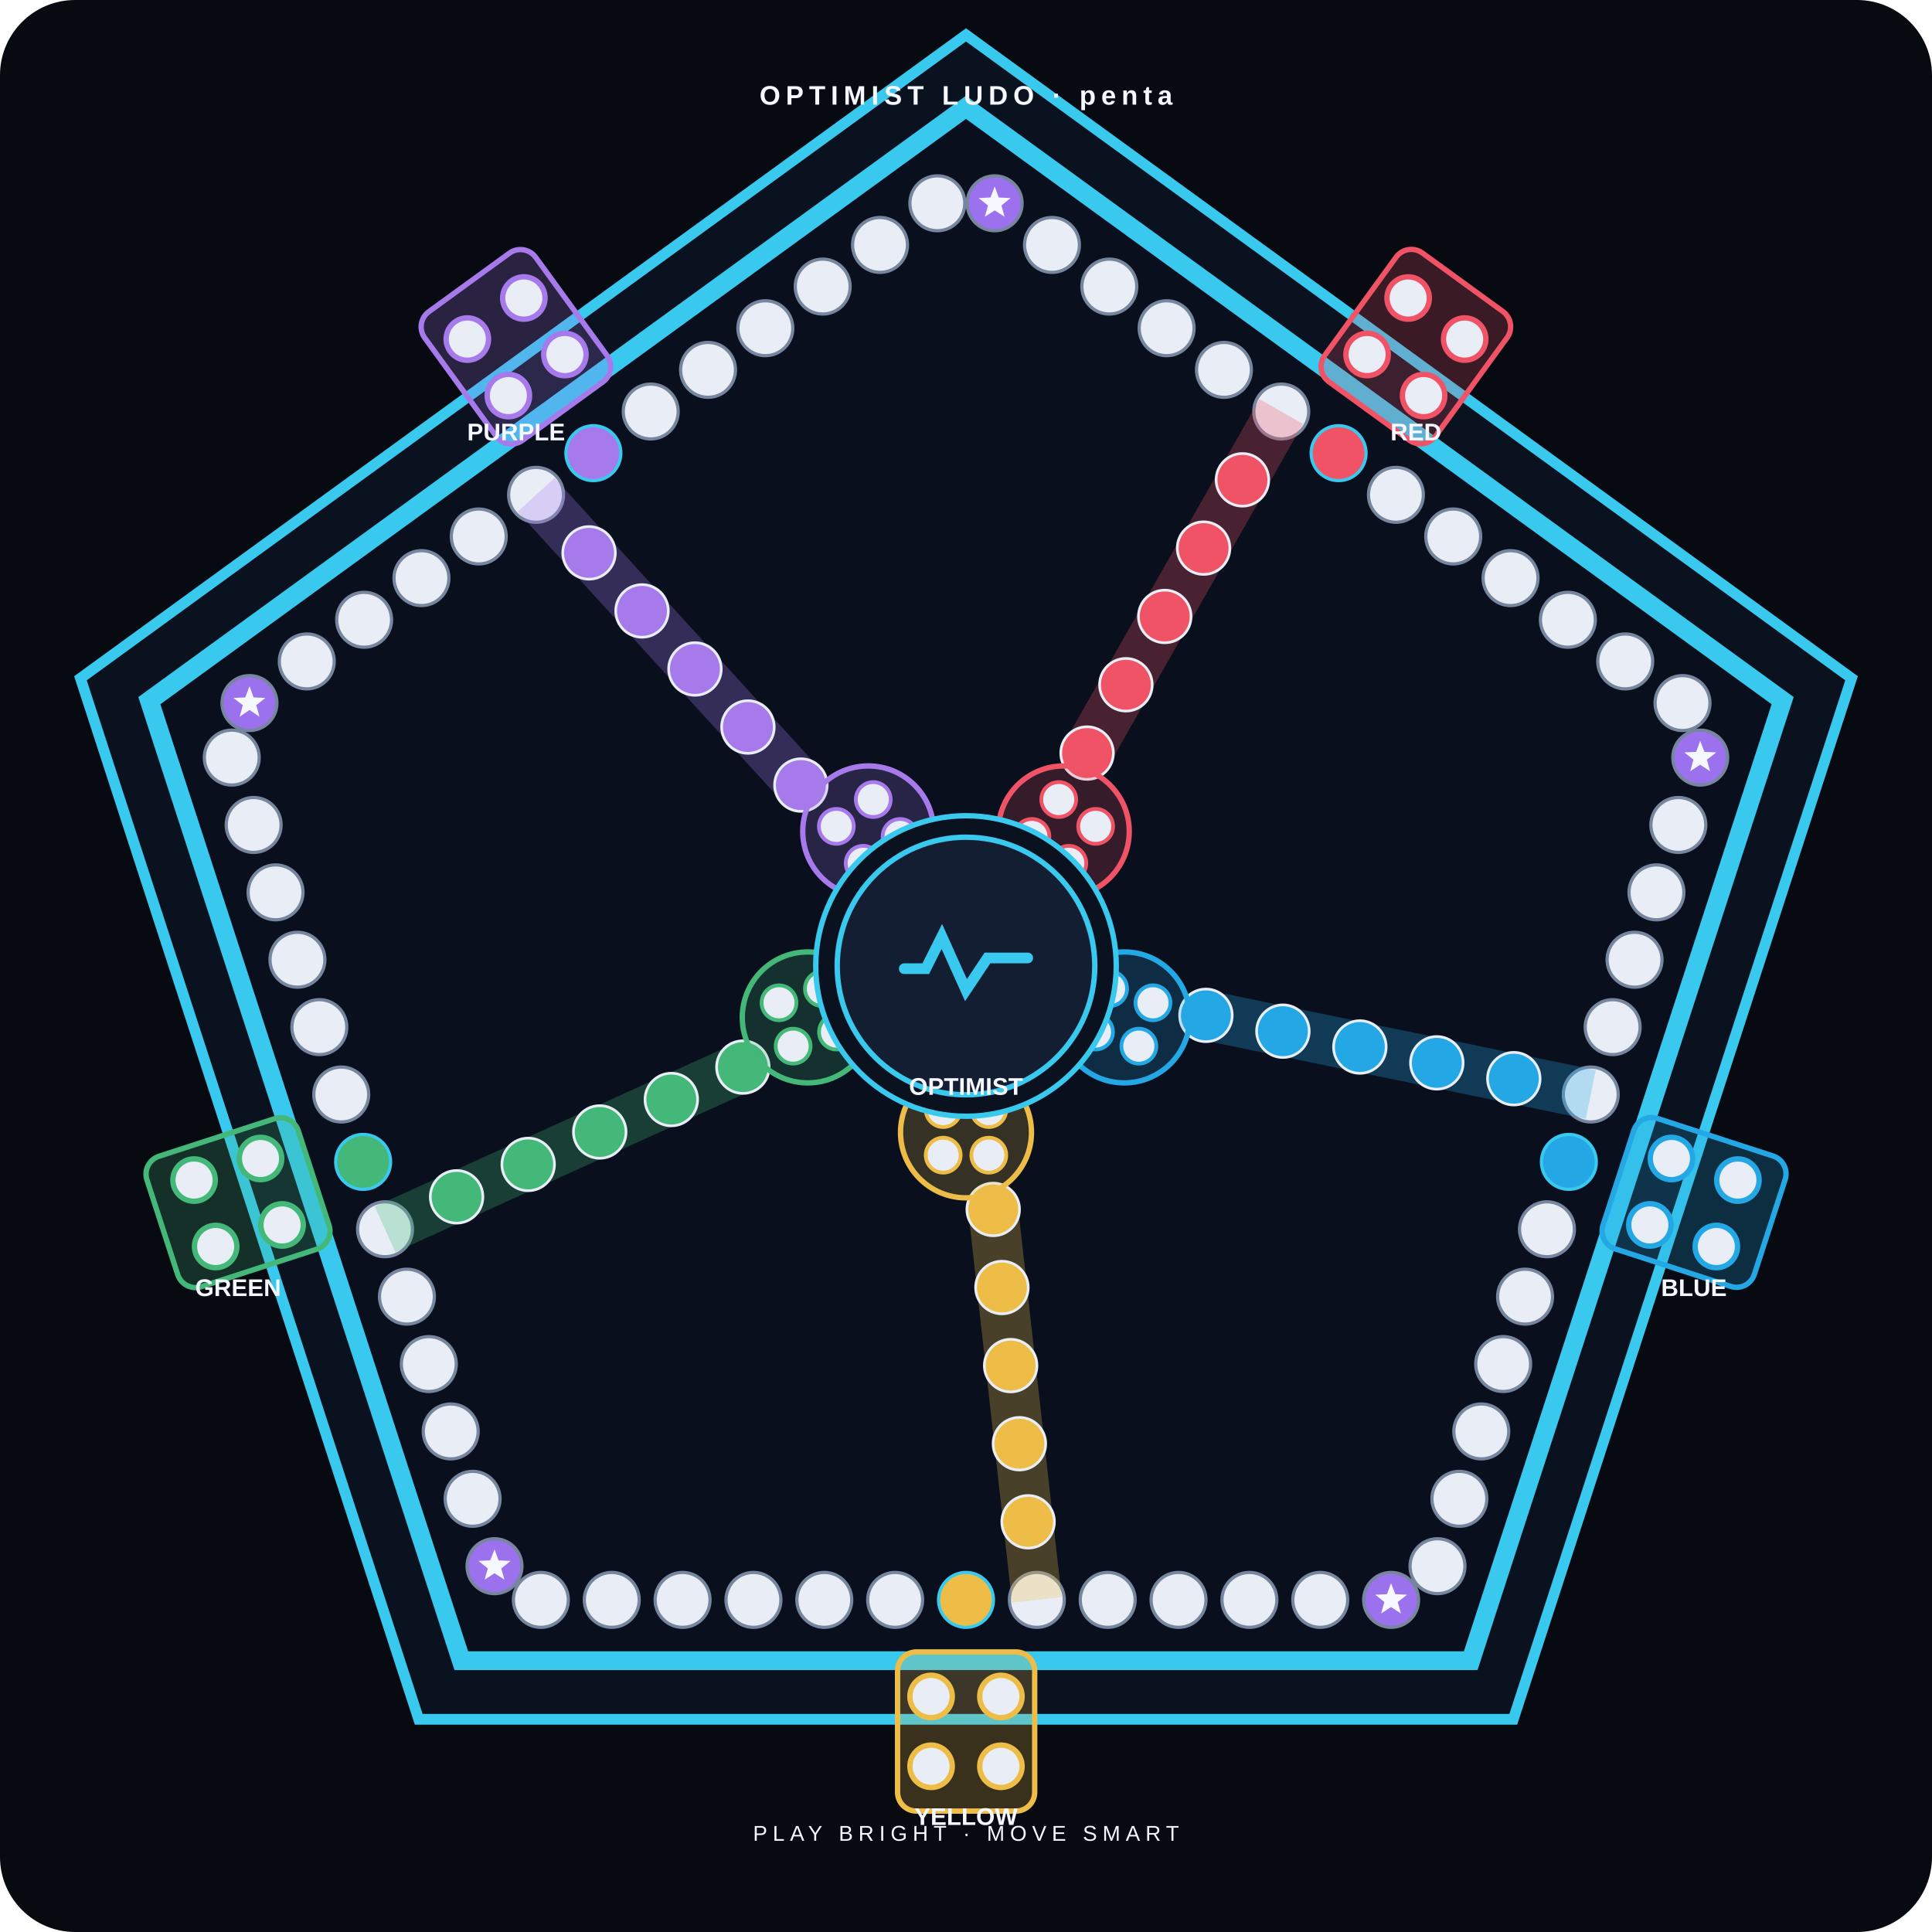
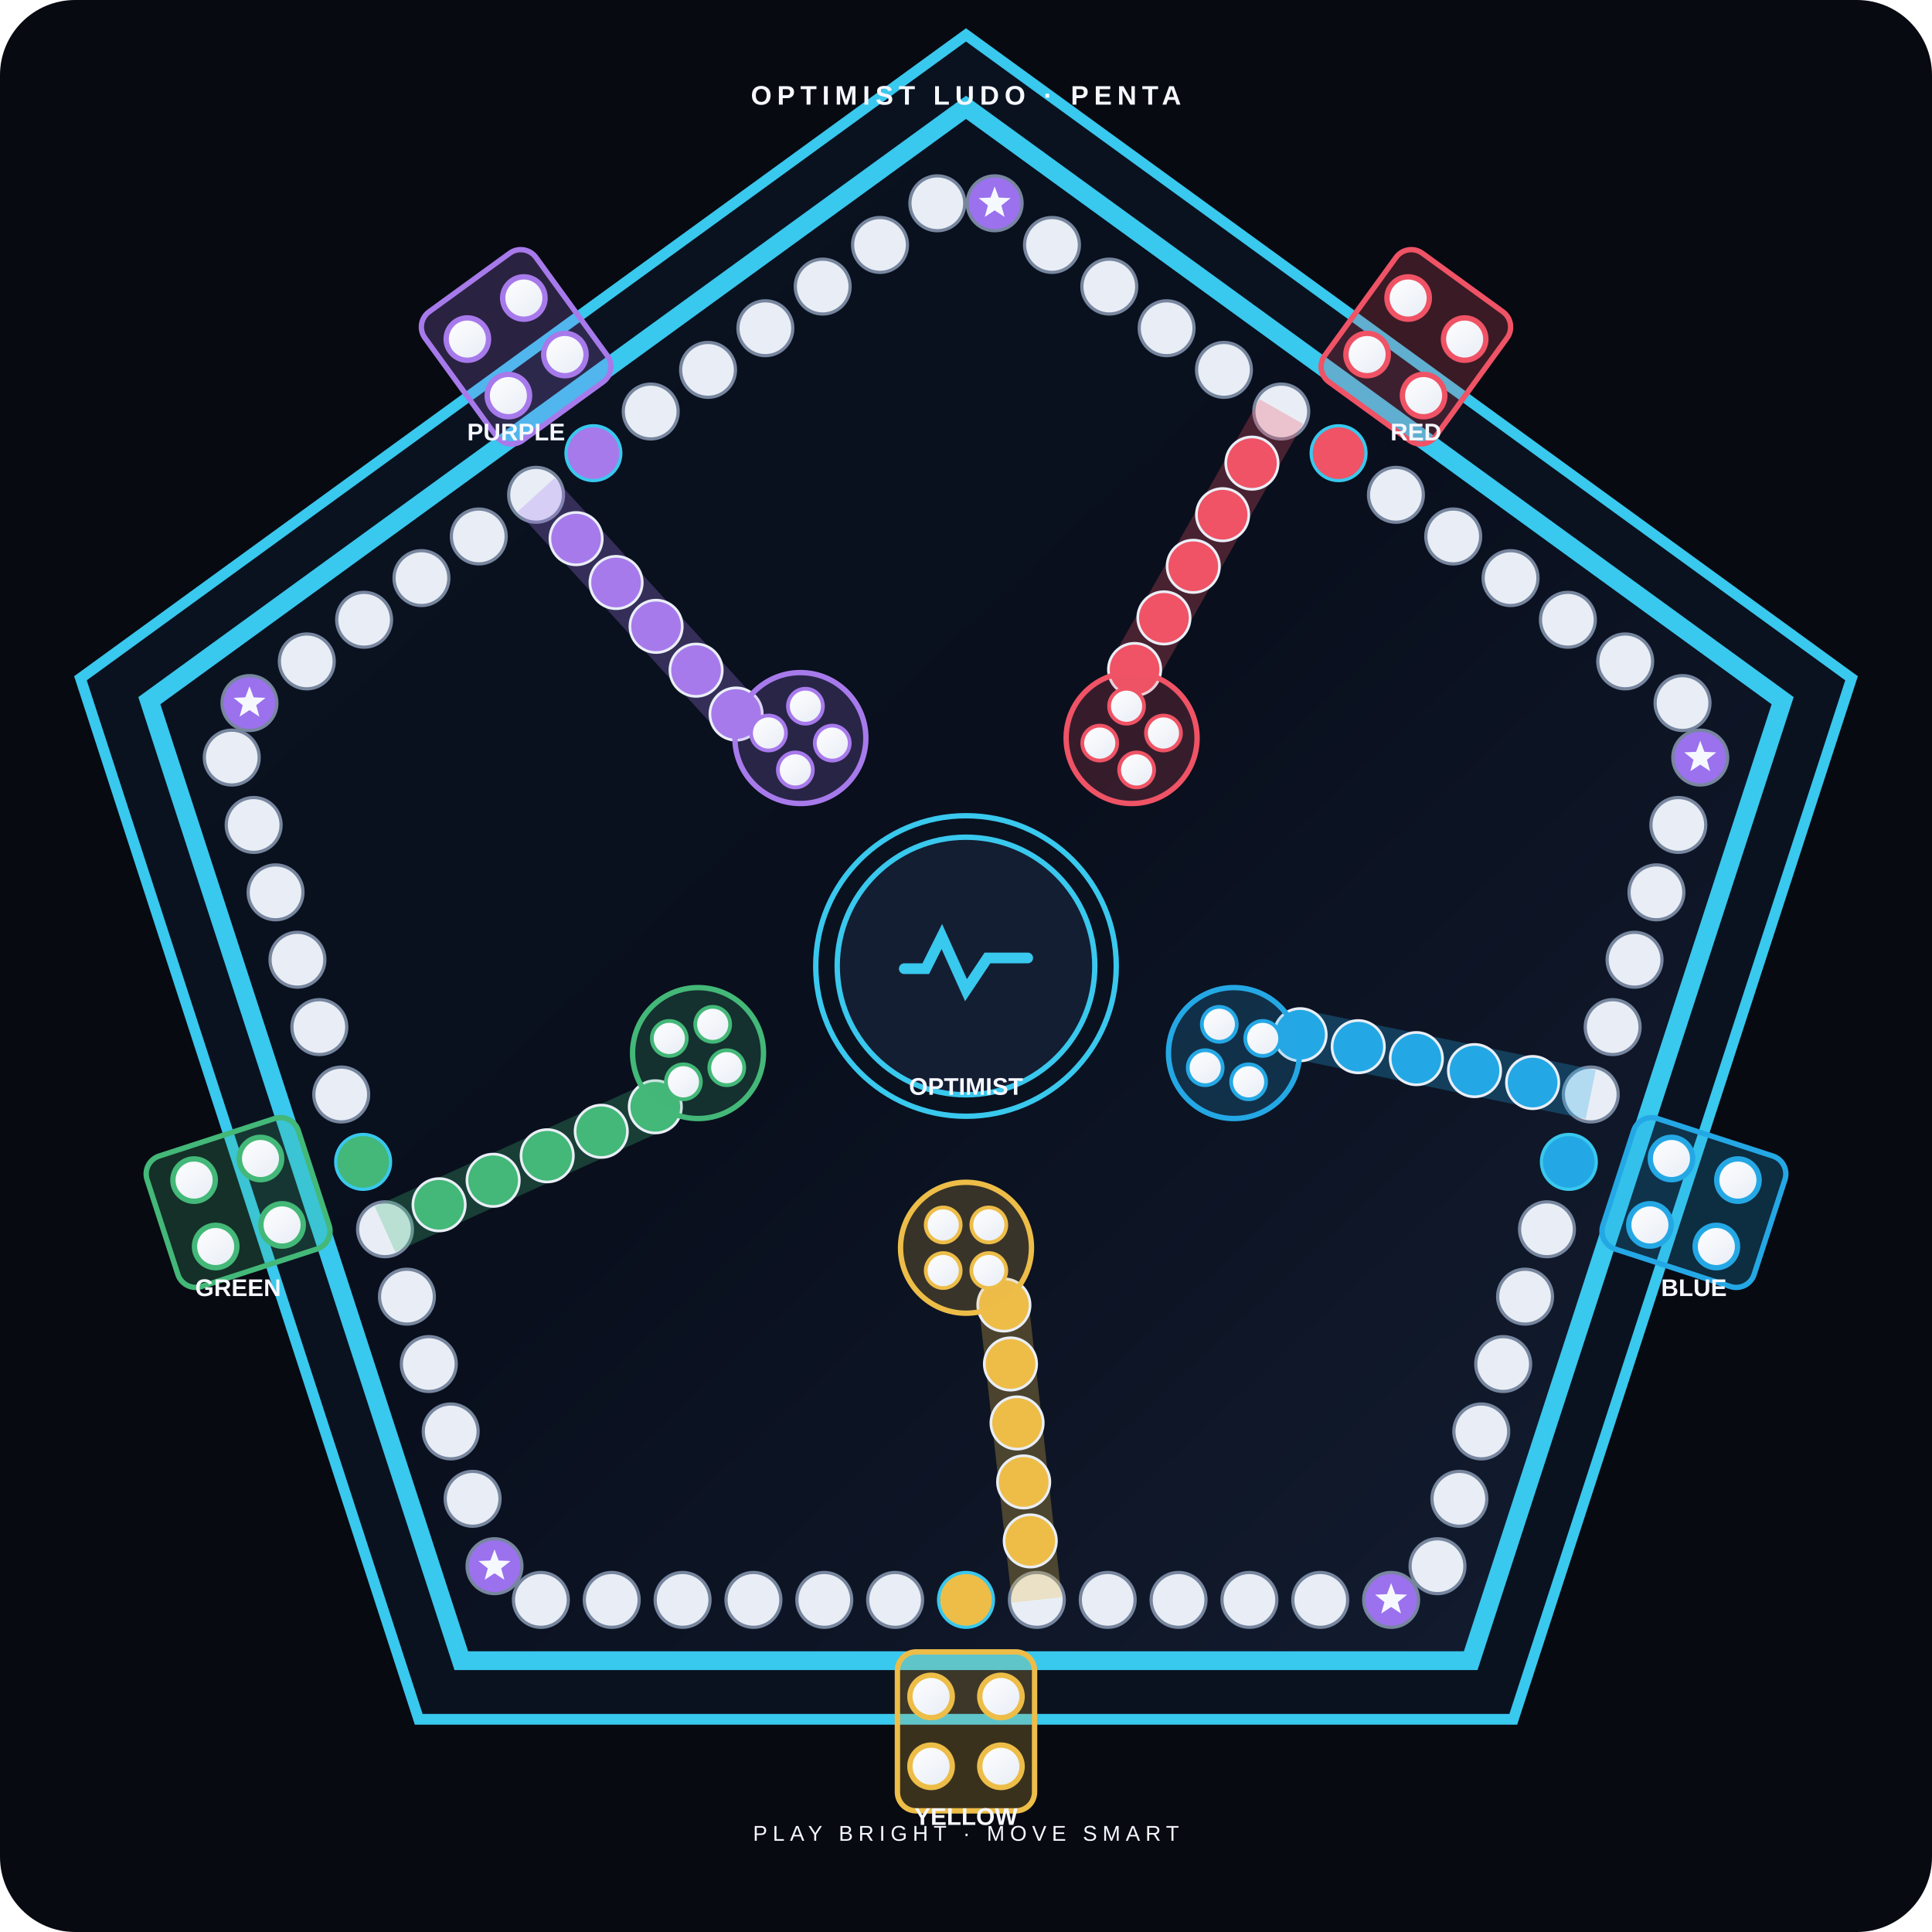
- <svg xmlns="http://www.w3.org/2000/svg" width="720" height="720" viewBox="0 0 720 720">
+ <svg xmlns="http://www.w3.org/2000/svg" width="720" height="720" viewBox="0 0 720 720" role="img" aria-label="OPTIMIST LUDO PENTA NEON">
+   <defs>
+     <linearGradient id="table" x1="0" y1="0" x2="1" y2="1">
+       <stop stop-color="#0a1220" />
+       <stop offset=".5" stop-color="#090f1d" />
+       <stop offset="1" stop-color="#141e32" />
+     </linearGradient>
+     <linearGradient id="cell" x1="0" y1="0" x2=".8" y2="1">
+       <stop stop-color="#fff" />
+       <stop offset="1" stop-color="#e9eef6" />
+     </linearGradient>
+   </defs>
  <rect width="720" height="720" rx="28" fill="#080a12" />
-   <path d="M360,13 L690.02,252.77 L563.96,640.73 L156.04,640.73 L29.98,252.77Z" fill="#0a1220" stroke="#39c8ee" stroke-width="4" />
-   <path d="M360,40 L664.34,261.11 L548.09,618.89 L171.91,618.89 L55.66,261.11Z" fill="#090f1d" stroke="#39c8ee" stroke-width="7" />
-   <g transform="translate(527.66 129.24) rotate(-54.0)">
-     <rect x="-29.6" y="-25.6" width="59.3" height="51.1" rx="7" fill="#ef5365" fill-opacity=".22" stroke="#ef5365" stroke-width="2" />
+   <path d="M360.00,13.00 L690.02,252.77 L563.96,640.73 L156.04,640.73 L29.98,252.77Z" fill="#0a1220" stroke="#39c8ee" stroke-width="4" />
+   <path d="M360.00,40.00 L664.34,261.12 L548.09,618.88 L171.91,618.88 L55.66,261.12Z" fill="url(#table)" stroke="#39c8ee" stroke-width="7" />
+   <g transform="translate(527.655 129.241) rotate(-54.00)">
+     <rect x="-29.63" y="-25.56" width="59.25" height="51.12" rx="7" fill="#ef5365" fill-opacity=".22" stroke="#ef5365" stroke-width="2" />
  </g>
-   <circle id="bred0" cx="509.48" cy="132.12" r="7.9" fill="#e9eef6" stroke="#ef5365" stroke-width="2" />
-   <circle id="bred1" cx="530.54" cy="147.42" r="7.9" fill="#e9eef6" stroke="#ef5365" stroke-width="2" />
-   <circle id="bred2" cx="524.78" cy="111.06" r="7.9" fill="#e9eef6" stroke="#ef5365" stroke-width="2" />
-   <circle id="bred3" cx="545.84" cy="126.36" r="7.9" fill="#e9eef6" stroke="#ef5365" stroke-width="2" />
-   <text x="527.66" y="164.1" text-anchor="middle" fill="#f6f8ff" font-family="Arial" font-size="9" font-weight="bold">RED</text>
-   <g transform="translate(631.27 448.14) rotate(18.0)">
-     <rect x="-29.6" y="-25.6" width="59.3" height="51.1" rx="7" fill="#24a8e5" fill-opacity=".22" stroke="#24a8e5" stroke-width="2" />
+   <circle id="bred0" cx="509.478" cy="132.12" r="7.90" fill="url(#cell)" stroke="#ef5365" stroke-width="2" />
+   <circle id="bred1" cx="530.534" cy="147.418" r="7.90" fill="url(#cell)" stroke="#ef5365" stroke-width="2" />
+   <circle id="bred2" cx="524.776" cy="111.064" r="7.90" fill="url(#cell)" stroke="#ef5365" stroke-width="2" />
+   <circle id="bred3" cx="545.832" cy="126.362" r="7.90" fill="url(#cell)" stroke="#ef5365" stroke-width="2" />
+   <text x="527.655" y="164.10" text-anchor="middle" fill="#f6f8ff" font-family="Arial" font-size="9" font-weight="bold">RED</text>
+   <g transform="translate(631.273 448.142) rotate(18.00)">
+     <rect x="-29.63" y="-25.56" width="59.25" height="51.12" rx="7" fill="#24a8e5" fill-opacity=".22" stroke="#24a8e5" stroke-width="2" />
  </g>
-   <circle id="bblue0" cx="622.91" cy="431.74" r="7.9" fill="#e9eef6" stroke="#24a8e5" stroke-width="2" />
-   <circle id="bblue1" cx="614.87" cy="456.5" r="7.9" fill="#e9eef6" stroke="#24a8e5" stroke-width="2" />
-   <circle id="bblue2" cx="647.67" cy="439.78" r="7.9" fill="#e9eef6" stroke="#24a8e5" stroke-width="2" />
-   <circle id="bblue3" cx="639.63" cy="464.54" r="7.9" fill="#e9eef6" stroke="#24a8e5" stroke-width="2" />
-   <text x="631.27" y="483.0" text-anchor="middle" fill="#f6f8ff" font-family="Arial" font-size="9" font-weight="bold">BLUE</text>
-   <g transform="translate(360 645.23) rotate(90.0)">
-     <rect x="-29.6" y="-25.6" width="59.3" height="51.1" rx="7" fill="#edbd48" fill-opacity=".22" stroke="#edbd48" stroke-width="2" />
+   <circle id="bblue0" cx="622.918" cy="431.745" r="7.90" fill="url(#cell)" stroke="#24a8e5" stroke-width="2" />
+   <circle id="bblue1" cx="614.876" cy="456.497" r="7.90" fill="url(#cell)" stroke="#24a8e5" stroke-width="2" />
+   <circle id="bblue2" cx="647.67" cy="439.787" r="7.90" fill="url(#cell)" stroke="#24a8e5" stroke-width="2" />
+   <circle id="bblue3" cx="639.628" cy="464.539" r="7.90" fill="url(#cell)" stroke="#24a8e5" stroke-width="2" />
+   <text x="631.273" y="483.00" text-anchor="middle" fill="#f6f8ff" font-family="Arial" font-size="9" font-weight="bold">BLUE</text>
+   <g transform="translate(360 645.233) rotate(90.00)">
+     <rect x="-29.63" y="-25.56" width="59.25" height="51.12" rx="7" fill="#edbd48" fill-opacity=".22" stroke="#edbd48" stroke-width="2" />
  </g>
-   <circle id="byellow0" cx="373.01" cy="632.22" r="7.9" fill="#e9eef6" stroke="#edbd48" stroke-width="2" />
-   <circle id="byellow1" cx="346.99" cy="632.22" r="7.9" fill="#e9eef6" stroke="#edbd48" stroke-width="2" />
-   <circle id="byellow2" cx="373.01" cy="658.24" r="7.9" fill="#e9eef6" stroke="#edbd48" stroke-width="2" />
-   <circle id="byellow3" cx="346.99" cy="658.24" r="7.9" fill="#e9eef6" stroke="#edbd48" stroke-width="2" />
-   <text x="360" y="680.1" text-anchor="middle" fill="#f6f8ff" font-family="Arial" font-size="9" font-weight="bold">YELLOW</text>
-   <g transform="translate(88.73 448.14) rotate(162.0)">
-     <rect x="-29.6" y="-25.6" width="59.3" height="51.1" rx="7" fill="#43b878" fill-opacity=".22" stroke="#43b878" stroke-width="2" />
+   <circle id="byellow0" cx="373.012" cy="632.221" r="7.90" fill="url(#cell)" stroke="#edbd48" stroke-width="2" />
+   <circle id="byellow1" cx="346.988" cy="632.221" r="7.90" fill="url(#cell)" stroke="#edbd48" stroke-width="2" />
+   <circle id="byellow2" cx="373.012" cy="658.245" r="7.90" fill="url(#cell)" stroke="#edbd48" stroke-width="2" />
+   <circle id="byellow3" cx="346.988" cy="658.245" r="7.90" fill="url(#cell)" stroke="#edbd48" stroke-width="2" />
+   <text x="360" y="680.09" text-anchor="middle" fill="#f6f8ff" font-family="Arial" font-size="9" font-weight="bold">YELLOW</text>
+   <g transform="translate(88.727 448.142) rotate(162.00)">
+     <rect x="-29.63" y="-25.56" width="59.25" height="51.12" rx="7" fill="#43b878" fill-opacity=".22" stroke="#43b878" stroke-width="2" />
  </g>
-   <circle id="bgreen0" cx="105.13" cy="456.5" r="7.9" fill="#e9eef6" stroke="#43b878" stroke-width="2" />
-   <circle id="bgreen1" cx="97.09" cy="431.74" r="7.9" fill="#e9eef6" stroke="#43b878" stroke-width="2" />
-   <circle id="bgreen2" cx="80.37" cy="464.54" r="7.9" fill="#e9eef6" stroke="#43b878" stroke-width="2" />
-   <circle id="bgreen3" cx="72.33" cy="439.78" r="7.9" fill="#e9eef6" stroke="#43b878" stroke-width="2" />
-   <text x="88.73" y="483.0" text-anchor="middle" fill="#f6f8ff" font-family="Arial" font-size="9" font-weight="bold">GREEN</text>
-   <g transform="translate(192.34 129.24) rotate(-126.0)">
-     <rect x="-29.6" y="-25.6" width="59.3" height="51.1" rx="7" fill="#a77aeb" fill-opacity=".22" stroke="#a77aeb" stroke-width="2" />
+   <circle id="bgreen0" cx="105.124" cy="456.497" r="7.90" fill="url(#cell)" stroke="#43b878" stroke-width="2" />
+   <circle id="bgreen1" cx="97.082" cy="431.745" r="7.90" fill="url(#cell)" stroke="#43b878" stroke-width="2" />
+   <circle id="bgreen2" cx="80.372" cy="464.539" r="7.90" fill="url(#cell)" stroke="#43b878" stroke-width="2" />
+   <circle id="bgreen3" cx="72.33" cy="439.787" r="7.90" fill="url(#cell)" stroke="#43b878" stroke-width="2" />
+   <text x="88.727" y="483.00" text-anchor="middle" fill="#f6f8ff" font-family="Arial" font-size="9" font-weight="bold">GREEN</text>
+   <g transform="translate(192.344 129.242) rotate(-126.00)">
+     <rect x="-29.63" y="-25.56" width="59.25" height="51.12" rx="7" fill="#a77aeb" fill-opacity=".22" stroke="#a77aeb" stroke-width="2" />
  </g>
-   <circle id="bpurple0" cx="189.46" cy="147.42" r="7.9" fill="#e9eef6" stroke="#a77aeb" stroke-width="2" />
-   <circle id="bpurple1" cx="210.52" cy="132.12" r="7.9" fill="#e9eef6" stroke="#a77aeb" stroke-width="2" />
-   <circle id="bpurple2" cx="174.16" cy="126.36" r="7.9" fill="#e9eef6" stroke="#a77aeb" stroke-width="2" />
-   <circle id="bpurple3" cx="195.22" cy="111.06" r="7.9" fill="#e9eef6" stroke="#a77aeb" stroke-width="2" />
-   <text x="192.34" y="164.1" text-anchor="middle" fill="#f6f8ff" font-family="Arial" font-size="9" font-weight="bold">PURPLE</text>
-   <circle id="t0" cx="370.68" cy="75.76" r="10.23" fill="#9b71ee" stroke="#77869e" stroke-width="1.2" />
-   <polygon id="s0" points="370.7,69.5 372.2,73.6 376.6,73.8 373.2,76.6 374.4,80.8 370.7,78.4 367.0,80.8 368.2,76.6 364.7,73.8 369.1,73.6" fill="#f6f8ff" />
-   <circle id="t1" cx="392.04" cy="91.28" r="10.23" fill="#e9eef6" stroke="#77869e" stroke-width="1.2" />
-   <circle id="t2" cx="413.41" cy="106.8" r="10.23" fill="#e9eef6" stroke="#77869e" stroke-width="1.2" />
-   <circle id="t3" cx="434.77" cy="122.32" r="10.23" fill="#e9eef6" stroke="#77869e" stroke-width="1.2" />
-   <circle id="t4" cx="456.13" cy="137.84" r="10.23" fill="#e9eef6" stroke="#77869e" stroke-width="1.2" />
-   <circle id="t5" cx="477.49" cy="153.36" r="10.23" fill="#e9eef6" stroke="#77869e" stroke-width="1.2" />
-   <circle id="t6" cx="498.86" cy="168.88" r="10.23" fill="#ef5365" stroke="#39c8ee" stroke-width="1.2" />
-   <circle id="t7" cx="520.22" cy="184.41" r="10.23" fill="#e9eef6" stroke="#77869e" stroke-width="1.2" />
-   <circle id="t8" cx="541.58" cy="199.93" r="10.23" fill="#e9eef6" stroke="#77869e" stroke-width="1.2" />
-   <circle id="t9" cx="562.94" cy="215.45" r="10.23" fill="#e9eef6" stroke="#77869e" stroke-width="1.2" />
-   <circle id="t10" cx="584.3" cy="230.97" r="10.23" fill="#e9eef6" stroke="#77869e" stroke-width="1.2" />
-   <circle id="t11" cx="605.67" cy="246.49" r="10.23" fill="#e9eef6" stroke="#77869e" stroke-width="1.2" />
-   <circle id="t12" cx="627.03" cy="262.01" r="10.23" fill="#e9eef6" stroke="#77869e" stroke-width="1.2" />
-   <circle id="t13" cx="633.63" cy="282.33" r="10.23" fill="#9b71ee" stroke="#77869e" stroke-width="1.2" />
-   <polygon id="s13" points="633.6,276.1 635.2,280.2 639.6,280.4 636.1,283.1 637.3,287.4 633.6,285.0 629.9,287.4 631.1,283.1 627.7,280.4 632.1,280.2" fill="#f6f8ff" />
-   <circle id="t14" cx="625.47" cy="307.44" r="10.23" fill="#e9eef6" stroke="#77869e" stroke-width="1.2" />
-   <circle id="t15" cx="617.31" cy="332.55" r="10.23" fill="#e9eef6" stroke="#77869e" stroke-width="1.2" />
-   <circle id="t16" cx="609.15" cy="357.66" r="10.23" fill="#e9eef6" stroke="#77869e" stroke-width="1.2" />
-   <circle id="t17" cx="600.99" cy="382.78" r="10.23" fill="#e9eef6" stroke="#77869e" stroke-width="1.2" />
-   <circle id="t18" cx="592.83" cy="407.89" r="10.23" fill="#e9eef6" stroke="#77869e" stroke-width="1.2" />
-   <circle id="t19" cx="584.67" cy="433" r="10.23" fill="#24a8e5" stroke="#39c8ee" stroke-width="1.2" />
-   <circle id="t20" cx="576.51" cy="458.11" r="10.23" fill="#e9eef6" stroke="#77869e" stroke-width="1.2" />
-   <circle id="t21" cx="568.35" cy="483.22" r="10.23" fill="#e9eef6" stroke="#77869e" stroke-width="1.2" />
-   <circle id="t22" cx="560.19" cy="508.34" r="10.23" fill="#e9eef6" stroke="#77869e" stroke-width="1.2" />
-   <circle id="t23" cx="552.03" cy="533.45" r="10.23" fill="#e9eef6" stroke="#77869e" stroke-width="1.2" />
-   <circle id="t24" cx="543.87" cy="558.56" r="10.23" fill="#e9eef6" stroke="#77869e" stroke-width="1.2" />
-   <circle id="t25" cx="535.71" cy="583.67" r="10.23" fill="#e9eef6" stroke="#77869e" stroke-width="1.2" />
-   <circle id="t26" cx="518.43" cy="596.23" r="10.23" fill="#9b71ee" stroke="#77869e" stroke-width="1.2" />
-   <polygon id="s26" points="518.4,590.0 520.0,594.1 524.4,594.3 520.9,597.0 522.1,601.3 518.4,598.9 514.7,601.3 515.9,597.0 512.5,594.3 516.9,594.1" fill="#f6f8ff" />
-   <circle id="t27" cx="492.02" cy="596.23" r="10.23" fill="#e9eef6" stroke="#77869e" stroke-width="1.2" />
-   <circle id="t28" cx="465.62" cy="596.23" r="10.23" fill="#e9eef6" stroke="#77869e" stroke-width="1.2" />
-   <circle id="t29" cx="439.21" cy="596.23" r="10.23" fill="#e9eef6" stroke="#77869e" stroke-width="1.2" />
-   <circle id="t30" cx="412.81" cy="596.23" r="10.23" fill="#e9eef6" stroke="#77869e" stroke-width="1.2" />
-   <circle id="t31" cx="386.4" cy="596.23" r="10.23" fill="#e9eef6" stroke="#77869e" stroke-width="1.2" />
-   <circle id="t32" cx="360" cy="596.23" r="10.23" fill="#edbd48" stroke="#39c8ee" stroke-width="1.2" />
-   <circle id="t33" cx="333.6" cy="596.23" r="10.23" fill="#e9eef6" stroke="#77869e" stroke-width="1.2" />
-   <circle id="t34" cx="307.19" cy="596.23" r="10.23" fill="#e9eef6" stroke="#77869e" stroke-width="1.2" />
-   <circle id="t35" cx="280.79" cy="596.23" r="10.23" fill="#e9eef6" stroke="#77869e" stroke-width="1.2" />
-   <circle id="t36" cx="254.38" cy="596.23" r="10.23" fill="#e9eef6" stroke="#77869e" stroke-width="1.2" />
-   <circle id="t37" cx="227.98" cy="596.23" r="10.23" fill="#e9eef6" stroke="#77869e" stroke-width="1.2" />
-   <circle id="t38" cx="201.57" cy="596.23" r="10.23" fill="#e9eef6" stroke="#77869e" stroke-width="1.2" />
-   <circle id="t39" cx="184.29" cy="583.67" r="10.23" fill="#9b71ee" stroke="#77869e" stroke-width="1.2" />
-   <polygon id="s39" points="184.3,577.4 185.8,581.5 190.3,581.7 186.8,584.5 188.0,588.7 184.3,586.3 180.6,588.7 181.8,584.5 178.3,581.7 182.7,581.5" fill="#f6f8ff" />
-   <circle id="t40" cx="176.13" cy="558.56" r="10.23" fill="#e9eef6" stroke="#77869e" stroke-width="1.2" />
-   <circle id="t41" cx="167.97" cy="533.45" r="10.23" fill="#e9eef6" stroke="#77869e" stroke-width="1.2" />
-   <circle id="t42" cx="159.81" cy="508.34" r="10.23" fill="#e9eef6" stroke="#77869e" stroke-width="1.2" />
-   <circle id="t43" cx="151.65" cy="483.22" r="10.23" fill="#e9eef6" stroke="#77869e" stroke-width="1.2" />
-   <circle id="t44" cx="143.49" cy="458.11" r="10.23" fill="#e9eef6" stroke="#77869e" stroke-width="1.2" />
-   <circle id="t45" cx="135.33" cy="433" r="10.23" fill="#43b878" stroke="#39c8ee" stroke-width="1.2" />
-   <circle id="t46" cx="127.17" cy="407.89" r="10.23" fill="#e9eef6" stroke="#77869e" stroke-width="1.2" />
-   <circle id="t47" cx="119.01" cy="382.78" r="10.23" fill="#e9eef6" stroke="#77869e" stroke-width="1.2" />
-   <circle id="t48" cx="110.85" cy="357.66" r="10.23" fill="#e9eef6" stroke="#77869e" stroke-width="1.2" />
-   <circle id="t49" cx="102.69" cy="332.55" r="10.23" fill="#e9eef6" stroke="#77869e" stroke-width="1.2" />
-   <circle id="t50" cx="94.53" cy="307.44" r="10.23" fill="#e9eef6" stroke="#77869e" stroke-width="1.2" />
-   <circle id="t51" cx="86.37" cy="282.33" r="10.23" fill="#e9eef6" stroke="#77869e" stroke-width="1.2" />
-   <circle id="t52" cx="92.97" cy="262.01" r="10.23" fill="#9b71ee" stroke="#77869e" stroke-width="1.2" />
-   <polygon id="s52" points="93.0,255.7 94.5,259.9 98.9,260.1 95.5,262.8 96.7,267.1 93.0,264.6 89.3,267.1 90.5,262.8 87.0,260.1 91.4,259.9" fill="#f6f8ff" />
-   <circle id="t53" cx="114.33" cy="246.49" r="10.23" fill="#e9eef6" stroke="#77869e" stroke-width="1.2" />
-   <circle id="t54" cx="135.7" cy="230.97" r="10.23" fill="#e9eef6" stroke="#77869e" stroke-width="1.2" />
-   <circle id="t55" cx="157.06" cy="215.45" r="10.23" fill="#e9eef6" stroke="#77869e" stroke-width="1.2" />
-   <circle id="t56" cx="178.42" cy="199.93" r="10.23" fill="#e9eef6" stroke="#77869e" stroke-width="1.2" />
-   <circle id="t57" cx="199.78" cy="184.41" r="10.23" fill="#e9eef6" stroke="#77869e" stroke-width="1.2" />
-   <circle id="t58" cx="221.14" cy="168.88" r="10.23" fill="#a77aeb" stroke="#39c8ee" stroke-width="1.2" />
-   <circle id="t59" cx="242.51" cy="153.36" r="10.23" fill="#e9eef6" stroke="#77869e" stroke-width="1.2" />
-   <circle id="t60" cx="263.87" cy="137.84" r="10.23" fill="#e9eef6" stroke="#77869e" stroke-width="1.2" />
-   <circle id="t61" cx="285.23" cy="122.32" r="10.23" fill="#e9eef6" stroke="#77869e" stroke-width="1.2" />
-   <circle id="t62" cx="306.59" cy="106.8" r="10.23" fill="#e9eef6" stroke="#77869e" stroke-width="1.2" />
-   <circle id="t63" cx="327.96" cy="91.28" r="10.23" fill="#e9eef6" stroke="#77869e" stroke-width="1.2" />
-   <circle id="t64" cx="349.32" cy="75.76" r="10.23" fill="#e9eef6" stroke="#77869e" stroke-width="1.2" />
-   <path d="M477.49,153.36 L463.02,178.82 L448.54,204.27 L434.07,229.73 L419.59,255.19 L405.12,280.65" stroke="#ef5365" stroke-opacity=".28" stroke-width="18.6" fill="none" />
-   <circle id="hred0" cx="463.02" cy="178.82" r="9.8" fill="#ef5365" stroke="#e9eef6" stroke-width="1" />
-   <circle id="hred1" cx="448.54" cy="204.27" r="9.8" fill="#ef5365" stroke="#e9eef6" stroke-width="1" />
-   <circle id="hred2" cx="434.07" cy="229.73" r="9.8" fill="#ef5365" stroke="#e9eef6" stroke-width="1" />
-   <circle id="hred3" cx="419.59" cy="255.19" r="9.8" fill="#ef5365" stroke="#e9eef6" stroke-width="1" />
-   <circle id="hred4" cx="405.12" cy="280.65" r="9.8" fill="#ef5365" stroke="#e9eef6" stroke-width="1" />
-   <circle cx="396.44" cy="309.84" r="24.4" fill="#ef5365" fill-opacity=".2" stroke="#ef5365" stroke-width="2" />
-   <circle id="fred0" cx="384.56" cy="311.72" r="6.5" fill="#e9eef6" stroke="#ef5365" stroke-width="1.4" />
-   <circle id="fred1" cx="398.32" cy="321.72" r="6.5" fill="#e9eef6" stroke="#ef5365" stroke-width="1.4" />
-   <circle id="fred2" cx="394.56" cy="297.96" r="6.5" fill="#e9eef6" stroke="#ef5365" stroke-width="1.4" />
-   <circle id="fred3" cx="408.32" cy="307.96" r="6.5" fill="#e9eef6" stroke="#ef5365" stroke-width="1.4" />
-   <path d="M592.83,407.89 L564.15,401.99 L535.46,396.09 L506.78,390.19 L478.1,384.29 L449.41,378.39" stroke="#24a8e5" stroke-opacity=".28" stroke-width="18.6" fill="none" />
-   <circle id="hblue0" cx="564.15" cy="401.99" r="9.8" fill="#24a8e5" stroke="#e9eef6" stroke-width="1" />
-   <circle id="hblue1" cx="535.46" cy="396.09" r="9.8" fill="#24a8e5" stroke="#e9eef6" stroke-width="1" />
-   <circle id="hblue2" cx="506.78" cy="390.19" r="9.8" fill="#24a8e5" stroke="#e9eef6" stroke-width="1" />
-   <circle id="hblue3" cx="478.1" cy="384.29" r="9.8" fill="#24a8e5" stroke="#e9eef6" stroke-width="1" />
-   <circle id="hblue4" cx="449.41" cy="378.39" r="9.8" fill="#24a8e5" stroke="#e9eef6" stroke-width="1" />
-   <circle cx="418.97" cy="379.16" r="24.4" fill="#24a8e5" fill-opacity=".2" stroke="#24a8e5" stroke-width="2" />
-   <circle id="fblue0" cx="413.52" cy="368.45" r="6.5" fill="#e9eef6" stroke="#24a8e5" stroke-width="1.4" />
-   <circle id="fblue1" cx="408.26" cy="384.61" r="6.5" fill="#e9eef6" stroke="#24a8e5" stroke-width="1.4" />
-   <circle id="fblue2" cx="429.68" cy="373.71" r="6.5" fill="#e9eef6" stroke="#24a8e5" stroke-width="1.4" />
-   <circle id="fblue3" cx="424.42" cy="389.87" r="6.5" fill="#e9eef6" stroke="#24a8e5" stroke-width="1.4" />
-   <path d="M386.4,596.23 L383.15,567.13 L379.9,538.03 L376.64,508.92 L373.39,479.82 L370.14,450.72" stroke="#edbd48" stroke-opacity=".28" stroke-width="18.6" fill="none" />
-   <circle id="hyellow0" cx="383.15" cy="567.13" r="9.8" fill="#edbd48" stroke="#e9eef6" stroke-width="1" />
-   <circle id="hyellow1" cx="379.9" cy="538.03" r="9.8" fill="#edbd48" stroke="#e9eef6" stroke-width="1" />
-   <circle id="hyellow2" cx="376.64" cy="508.92" r="9.8" fill="#edbd48" stroke="#e9eef6" stroke-width="1" />
-   <circle id="hyellow3" cx="373.39" cy="479.82" r="9.8" fill="#edbd48" stroke="#e9eef6" stroke-width="1" />
-   <circle id="hyellow4" cx="370.14" cy="450.72" r="9.8" fill="#edbd48" stroke="#e9eef6" stroke-width="1" />
-   <circle cx="360" cy="422" r="24.4" fill="#edbd48" fill-opacity=".2" stroke="#edbd48" stroke-width="2" />
-   <circle id="fyellow0" cx="368.5" cy="413.5" r="6.5" fill="#e9eef6" stroke="#edbd48" stroke-width="1.4" />
-   <circle id="fyellow1" cx="351.5" cy="413.5" r="6.5" fill="#e9eef6" stroke="#edbd48" stroke-width="1.4" />
-   <circle id="fyellow2" cx="368.5" cy="430.5" r="6.5" fill="#e9eef6" stroke="#edbd48" stroke-width="1.4" />
-   <circle id="fyellow3" cx="351.5" cy="430.5" r="6.5" fill="#e9eef6" stroke="#edbd48" stroke-width="1.4" />
-   <path d="M143.49,458.11 L170.16,446.02 L196.84,433.94 L223.51,421.85 L250.18,409.76 L276.85,397.68" stroke="#43b878" stroke-opacity=".28" stroke-width="18.6" fill="none" />
-   <circle id="hgreen0" cx="170.16" cy="446.02" r="9.8" fill="#43b878" stroke="#e9eef6" stroke-width="1" />
-   <circle id="hgreen1" cx="196.84" cy="433.94" r="9.8" fill="#43b878" stroke="#e9eef6" stroke-width="1" />
-   <circle id="hgreen2" cx="223.51" cy="421.85" r="9.8" fill="#43b878" stroke="#e9eef6" stroke-width="1" />
-   <circle id="hgreen3" cx="250.18" cy="409.76" r="9.8" fill="#43b878" stroke="#e9eef6" stroke-width="1" />
-   <circle id="hgreen4" cx="276.85" cy="397.68" r="9.8" fill="#43b878" stroke="#e9eef6" stroke-width="1" />
-   <circle cx="301.03" cy="379.16" r="24.4" fill="#43b878" fill-opacity=".2" stroke="#43b878" stroke-width="2" />
-   <circle id="fgreen0" cx="311.74" cy="384.61" r="6.5" fill="#e9eef6" stroke="#43b878" stroke-width="1.4" />
-   <circle id="fgreen1" cx="306.48" cy="368.45" r="6.5" fill="#e9eef6" stroke="#43b878" stroke-width="1.4" />
-   <circle id="fgreen2" cx="295.58" cy="389.87" r="6.5" fill="#e9eef6" stroke="#43b878" stroke-width="1.4" />
-   <circle id="fgreen3" cx="290.32" cy="373.71" r="6.5" fill="#e9eef6" stroke="#43b878" stroke-width="1.4" />
-   <path d="M199.78,184.41 L219.52,206.04 L239.26,227.67 L258.99,249.31 L278.73,270.94 L298.47,292.57" stroke="#a77aeb" stroke-opacity=".28" stroke-width="18.6" fill="none" />
-   <circle id="hpurple0" cx="219.52" cy="206.04" r="9.8" fill="#a77aeb" stroke="#e9eef6" stroke-width="1" />
-   <circle id="hpurple1" cx="239.26" cy="227.67" r="9.8" fill="#a77aeb" stroke="#e9eef6" stroke-width="1" />
-   <circle id="hpurple2" cx="258.99" cy="249.31" r="9.8" fill="#a77aeb" stroke="#e9eef6" stroke-width="1" />
-   <circle id="hpurple3" cx="278.73" cy="270.94" r="9.8" fill="#a77aeb" stroke="#e9eef6" stroke-width="1" />
-   <circle id="hpurple4" cx="298.47" cy="292.57" r="9.8" fill="#a77aeb" stroke="#e9eef6" stroke-width="1" />
-   <circle cx="323.56" cy="309.84" r="24.4" fill="#a77aeb" fill-opacity=".2" stroke="#a77aeb" stroke-width="2" />
-   <circle id="fpurple0" cx="321.68" cy="321.72" r="6.5" fill="#e9eef6" stroke="#a77aeb" stroke-width="1.4" />
-   <circle id="fpurple1" cx="335.44" cy="311.72" r="6.5" fill="#e9eef6" stroke="#a77aeb" stroke-width="1.4" />
-   <circle id="fpurple2" cx="311.68" cy="307.96" r="6.5" fill="#e9eef6" stroke="#a77aeb" stroke-width="1.4" />
-   <circle id="fpurple3" cx="325.44" cy="297.96" r="6.5" fill="#e9eef6" stroke="#a77aeb" stroke-width="1.4" />
+   <circle id="bpurple0" cx="189.465" cy="147.419" r="7.90" fill="url(#cell)" stroke="#a77aeb" stroke-width="2" />
+   <circle id="bpurple1" cx="210.521" cy="132.121" r="7.90" fill="url(#cell)" stroke="#a77aeb" stroke-width="2" />
+   <circle id="bpurple2" cx="174.167" cy="126.363" r="7.90" fill="url(#cell)" stroke="#a77aeb" stroke-width="2" />
+   <circle id="bpurple3" cx="195.223" cy="111.065" r="7.90" fill="url(#cell)" stroke="#a77aeb" stroke-width="2" />
+   <text x="192.344" y="164.10" text-anchor="middle" fill="#f6f8ff" font-family="Arial" font-size="9" font-weight="bold">PURPLE</text>
+   <circle id="t0" cx="370.681" cy="75.76" r="10.22" fill="#9b71ee" stroke="#77869e" stroke-width="1.2" />
+   <polygon id="s0" points="370.68,69.49 372.23,73.63 376.65,73.82 373.19,76.57 374.37,80.84 370.68,78.40 366.99,80.84 368.17,76.57 364.71,73.82 369.13,73.63" fill="#f6f8ff" />
+   <circle id="t1" cx="392.043" cy="91.281" r="10.22" fill="#e9eef6" stroke="#77869e" stroke-width="1.2" />
+   <circle id="t2" cx="413.406" cy="106.801" r="10.22" fill="#e9eef6" stroke="#77869e" stroke-width="1.2" />
+   <circle id="t3" cx="434.768" cy="122.322" r="10.22" fill="#e9eef6" stroke="#77869e" stroke-width="1.2" />
+   <circle id="t4" cx="456.13" cy="137.842" r="10.22" fill="#e9eef6" stroke="#77869e" stroke-width="1.2" />
+   <circle id="t5" cx="477.492" cy="153.363" r="10.22" fill="#e9eef6" stroke="#77869e" stroke-width="1.2" />
+   <circle id="t6" cx="498.854" cy="168.883" r="10.22" fill="#ef5365" stroke="#39c8ee" stroke-width="1.2" />
+   <circle id="t7" cx="520.217" cy="184.404" r="10.22" fill="#e9eef6" stroke="#77869e" stroke-width="1.2" />
+   <circle id="t8" cx="541.579" cy="199.925" r="10.22" fill="#e9eef6" stroke="#77869e" stroke-width="1.2" />
+   <circle id="t9" cx="562.941" cy="215.445" r="10.22" fill="#e9eef6" stroke="#77869e" stroke-width="1.2" />
+   <circle id="t10" cx="584.303" cy="230.966" r="10.22" fill="#e9eef6" stroke="#77869e" stroke-width="1.2" />
+   <circle id="t11" cx="605.666" cy="246.486" r="10.22" fill="#e9eef6" stroke="#77869e" stroke-width="1.2" />
+   <circle id="t12" cx="627.028" cy="262.007" r="10.22" fill="#e9eef6" stroke="#77869e" stroke-width="1.2" />
+   <circle id="t13" cx="633.629" cy="282.323" r="10.22" fill="#9b71ee" stroke="#77869e" stroke-width="1.2" />
+   <polygon id="s13" points="633.63,276.05 635.18,280.19 639.60,280.38 636.14,283.14 637.32,287.40 633.63,284.96 629.94,287.40 631.12,283.14 627.66,280.38 632.08,280.19" fill="#f6f8ff" />
+   <circle id="t14" cx="625.469" cy="307.436" r="10.22" fill="#e9eef6" stroke="#77869e" stroke-width="1.2" />
+   <circle id="t15" cx="617.31" cy="332.549" r="10.22" fill="#e9eef6" stroke="#77869e" stroke-width="1.2" />
+   <circle id="t16" cx="609.15" cy="357.662" r="10.22" fill="#e9eef6" stroke="#77869e" stroke-width="1.2" />
+   <circle id="t17" cx="600.99" cy="382.774" r="10.22" fill="#e9eef6" stroke="#77869e" stroke-width="1.2" />
+   <circle id="t18" cx="592.831" cy="407.887" r="10.22" fill="#e9eef6" stroke="#77869e" stroke-width="1.2" />
+   <circle id="t19" cx="584.671" cy="433" r="10.22" fill="#24a8e5" stroke="#39c8ee" stroke-width="1.2" />
+   <circle id="t20" cx="576.511" cy="458.113" r="10.22" fill="#e9eef6" stroke="#77869e" stroke-width="1.2" />
+   <circle id="t21" cx="568.352" cy="483.226" r="10.22" fill="#e9eef6" stroke="#77869e" stroke-width="1.2" />
+   <circle id="t22" cx="560.192" cy="508.338" r="10.22" fill="#e9eef6" stroke="#77869e" stroke-width="1.2" />
+   <circle id="t23" cx="552.032" cy="533.451" r="10.22" fill="#e9eef6" stroke="#77869e" stroke-width="1.2" />
+   <circle id="t24" cx="543.873" cy="558.564" r="10.22" fill="#e9eef6" stroke="#77869e" stroke-width="1.2" />
+   <circle id="t25" cx="535.713" cy="583.677" r="10.22" fill="#e9eef6" stroke="#77869e" stroke-width="1.2" />
+   <circle id="t26" cx="518.43" cy="596.233" r="10.22" fill="#9b71ee" stroke="#77869e" stroke-width="1.2" />
+   <polygon id="s26" points="518.43,589.96 519.98,594.10 524.40,594.29 520.94,597.05 522.12,601.31 518.43,598.87 514.74,601.31 515.92,597.05 512.46,594.29 516.88,594.10" fill="#f6f8ff" />
+   <circle id="t27" cx="492.025" cy="596.233" r="10.22" fill="#e9eef6" stroke="#77869e" stroke-width="1.2" />
+   <circle id="t28" cx="465.62" cy="596.233" r="10.22" fill="#e9eef6" stroke="#77869e" stroke-width="1.2" />
+   <circle id="t29" cx="439.215" cy="596.233" r="10.22" fill="#e9eef6" stroke="#77869e" stroke-width="1.2" />
+   <circle id="t30" cx="412.81" cy="596.233" r="10.22" fill="#e9eef6" stroke="#77869e" stroke-width="1.2" />
+   <circle id="t31" cx="386.405" cy="596.233" r="10.22" fill="#e9eef6" stroke="#77869e" stroke-width="1.2" />
+   <circle id="t32" cx="360" cy="596.233" r="10.22" fill="#edbd48" stroke="#39c8ee" stroke-width="1.2" />
+   <circle id="t33" cx="333.595" cy="596.233" r="10.22" fill="#e9eef6" stroke="#77869e" stroke-width="1.2" />
+   <circle id="t34" cx="307.19" cy="596.233" r="10.22" fill="#e9eef6" stroke="#77869e" stroke-width="1.2" />
+   <circle id="t35" cx="280.785" cy="596.233" r="10.22" fill="#e9eef6" stroke="#77869e" stroke-width="1.2" />
+   <circle id="t36" cx="254.38" cy="596.233" r="10.22" fill="#e9eef6" stroke="#77869e" stroke-width="1.2" />
+   <circle id="t37" cx="227.975" cy="596.233" r="10.22" fill="#e9eef6" stroke="#77869e" stroke-width="1.2" />
+   <circle id="t38" cx="201.57" cy="596.233" r="10.22" fill="#e9eef6" stroke="#77869e" stroke-width="1.2" />
+   <circle id="t39" cx="184.287" cy="583.677" r="10.22" fill="#9b71ee" stroke="#77869e" stroke-width="1.2" />
+   <polygon id="s39" points="184.29,577.40 185.84,581.55 190.25,581.74 186.79,584.49 187.97,588.75 184.29,586.31 180.60,588.75 181.78,584.49 178.32,581.74 182.74,581.55" fill="#f6f8ff" />
+   <circle id="t40" cx="176.127" cy="558.564" r="10.22" fill="#e9eef6" stroke="#77869e" stroke-width="1.2" />
+   <circle id="t41" cx="167.968" cy="533.451" r="10.22" fill="#e9eef6" stroke="#77869e" stroke-width="1.2" />
+   <circle id="t42" cx="159.808" cy="508.338" r="10.22" fill="#e9eef6" stroke="#77869e" stroke-width="1.2" />
+   <circle id="t43" cx="151.648" cy="483.226" r="10.22" fill="#e9eef6" stroke="#77869e" stroke-width="1.2" />
+   <circle id="t44" cx="143.489" cy="458.113" r="10.22" fill="#e9eef6" stroke="#77869e" stroke-width="1.2" />
+   <circle id="t45" cx="135.329" cy="433" r="10.22" fill="#43b878" stroke="#39c8ee" stroke-width="1.2" />
+   <circle id="t46" cx="127.169" cy="407.887" r="10.22" fill="#e9eef6" stroke="#77869e" stroke-width="1.2" />
+   <circle id="t47" cx="119.01" cy="382.774" r="10.22" fill="#e9eef6" stroke="#77869e" stroke-width="1.2" />
+   <circle id="t48" cx="110.85" cy="357.662" r="10.22" fill="#e9eef6" stroke="#77869e" stroke-width="1.2" />
+   <circle id="t49" cx="102.69" cy="332.549" r="10.22" fill="#e9eef6" stroke="#77869e" stroke-width="1.2" />
+   <circle id="t50" cx="94.531" cy="307.436" r="10.22" fill="#e9eef6" stroke="#77869e" stroke-width="1.2" />
+   <circle id="t51" cx="86.371" cy="282.323" r="10.22" fill="#e9eef6" stroke="#77869e" stroke-width="1.2" />
+   <circle id="t52" cx="92.972" cy="262.007" r="10.22" fill="#9b71ee" stroke="#77869e" stroke-width="1.2" />
+   <polygon id="s52" points="92.97,255.73 94.52,259.88 98.94,260.07 95.48,262.82 96.66,267.08 92.97,264.64 89.28,267.08 90.47,262.82 87.01,260.07 91.42,259.88" fill="#f6f8ff" />
+   <circle id="t53" cx="114.334" cy="246.486" r="10.22" fill="#e9eef6" stroke="#77869e" stroke-width="1.2" />
+   <circle id="t54" cx="135.697" cy="230.966" r="10.22" fill="#e9eef6" stroke="#77869e" stroke-width="1.2" />
+   <circle id="t55" cx="157.059" cy="215.445" r="10.22" fill="#e9eef6" stroke="#77869e" stroke-width="1.2" />
+   <circle id="t56" cx="178.421" cy="199.925" r="10.22" fill="#e9eef6" stroke="#77869e" stroke-width="1.2" />
+   <circle id="t57" cx="199.783" cy="184.404" r="10.22" fill="#e9eef6" stroke="#77869e" stroke-width="1.2" />
+   <circle id="t58" cx="221.145" cy="168.883" r="10.22" fill="#a77aeb" stroke="#39c8ee" stroke-width="1.2" />
+   <circle id="t59" cx="242.508" cy="153.363" r="10.22" fill="#e9eef6" stroke="#77869e" stroke-width="1.2" />
+   <circle id="t60" cx="263.87" cy="137.842" r="10.22" fill="#e9eef6" stroke="#77869e" stroke-width="1.2" />
+   <circle id="t61" cx="285.232" cy="122.322" r="10.22" fill="#e9eef6" stroke="#77869e" stroke-width="1.2" />
+   <circle id="t62" cx="306.594" cy="106.801" r="10.22" fill="#e9eef6" stroke="#77869e" stroke-width="1.2" />
+   <circle id="t63" cx="327.957" cy="91.281" r="10.22" fill="#e9eef6" stroke="#77869e" stroke-width="1.2" />
+   <circle id="t64" cx="349.319" cy="75.76" r="10.22" fill="#e9eef6" stroke="#77869e" stroke-width="1.2" />
+   <path d="M477.492,153.363 L466.56,172.59 L455.628,191.816 L444.696,211.043 L433.763,230.27 L422.831,249.496" stroke="#ef5365" stroke-opacity=".28" stroke-width="18.59" fill="none" />
+   <circle id="hred0" cx="466.56" cy="172.59" r="9.76" fill="#ef5365" stroke="#e9eef6" stroke-width="1" />
+   <circle id="hred1" cx="455.628" cy="191.816" r="9.76" fill="#ef5365" stroke="#e9eef6" stroke-width="1" />
+   <circle id="hred2" cx="444.696" cy="211.043" r="9.76" fill="#ef5365" stroke="#e9eef6" stroke-width="1" />
+   <circle id="hred3" cx="433.763" cy="230.27" r="9.76" fill="#ef5365" stroke="#e9eef6" stroke-width="1" />
+   <circle id="hred4" cx="422.831" cy="249.496" r="9.76" fill="#ef5365" stroke="#e9eef6" stroke-width="1" />
+   <circle cx="421.717" cy="275.053" r="24.40" fill="#ef5365" fill-opacity=".2" stroke="#ef5365" stroke-width="2" />
+   <circle id="fred0" cx="409.844" cy="276.934" r="6.51" fill="url(#cell)" stroke="#ef5365" stroke-width="1.4" />
+   <circle id="fred1" cx="423.598" cy="286.926" r="6.51" fill="url(#cell)" stroke="#ef5365" stroke-width="1.4" />
+   <circle id="fred2" cx="419.836" cy="263.18" r="6.51" fill="url(#cell)" stroke="#ef5365" stroke-width="1.4" />
+   <circle id="fred3" cx="433.59" cy="273.172" r="6.51" fill="url(#cell)" stroke="#ef5365" stroke-width="1.4" />
+   <path d="M592.831,407.887 L571.167,403.431 L549.503,398.976 L527.839,394.52 L506.175,390.064 L484.511,385.609" stroke="#24a8e5" stroke-opacity=".28" stroke-width="18.59" fill="none" />
+   <circle id="hblue0" cx="571.167" cy="403.431" r="9.76" fill="#24a8e5" stroke="#e9eef6" stroke-width="1" />
+   <circle id="hblue1" cx="549.503" cy="398.976" r="9.76" fill="#24a8e5" stroke="#e9eef6" stroke-width="1" />
+   <circle id="hblue2" cx="527.839" cy="394.52" r="9.76" fill="#24a8e5" stroke="#e9eef6" stroke-width="1" />
+   <circle id="hblue3" cx="506.175" cy="390.064" r="9.76" fill="#24a8e5" stroke="#e9eef6" stroke-width="1" />
+   <circle id="hblue4" cx="484.511" cy="385.609" r="9.76" fill="#24a8e5" stroke="#e9eef6" stroke-width="1" />
+   <circle cx="459.861" cy="392.447" r="24.40" fill="#24a8e5" fill-opacity=".2" stroke="#24a8e5" stroke-width="2" />
+   <circle id="fblue0" cx="454.404" cy="381.736" r="6.51" fill="url(#cell)" stroke="#24a8e5" stroke-width="1.4" />
+   <circle id="fblue1" cx="449.15" cy="397.904" r="6.51" fill="url(#cell)" stroke="#24a8e5" stroke-width="1.4" />
+   <circle id="fblue2" cx="470.572" cy="386.99" r="6.51" fill="url(#cell)" stroke="#24a8e5" stroke-width="1.4" />
+   <circle id="fblue3" cx="465.318" cy="403.158" r="6.51" fill="url(#cell)" stroke="#24a8e5" stroke-width="1.4" />
+   <path d="M386.405,596.233 L383.948,574.253 L381.491,552.272 L379.034,530.292 L376.578,508.311 L374.121,486.331" stroke="#edbd48" stroke-opacity=".28" stroke-width="18.59" fill="none" />
+   <circle id="hyellow0" cx="383.948" cy="574.253" r="9.76" fill="#edbd48" stroke="#e9eef6" stroke-width="1" />
+   <circle id="hyellow1" cx="381.491" cy="552.272" r="9.76" fill="#edbd48" stroke="#e9eef6" stroke-width="1" />
+   <circle id="hyellow2" cx="379.034" cy="530.292" r="9.76" fill="#edbd48" stroke="#e9eef6" stroke-width="1" />
+   <circle id="hyellow3" cx="376.578" cy="508.311" r="9.76" fill="#edbd48" stroke="#e9eef6" stroke-width="1" />
+   <circle id="hyellow4" cx="374.121" cy="486.331" r="9.76" fill="#edbd48" stroke="#e9eef6" stroke-width="1" />
+   <circle cx="360" cy="465" r="24.40" fill="#edbd48" fill-opacity=".2" stroke="#edbd48" stroke-width="2" />
+   <circle id="fyellow0" cx="368.5" cy="456.5" r="6.51" fill="url(#cell)" stroke="#edbd48" stroke-width="1.4" />
+   <circle id="fyellow1" cx="351.5" cy="456.5" r="6.51" fill="url(#cell)" stroke="#edbd48" stroke-width="1.4" />
+   <circle id="fyellow2" cx="368.5" cy="473.5" r="6.51" fill="url(#cell)" stroke="#edbd48" stroke-width="1.4" />
+   <circle id="fyellow3" cx="351.5" cy="473.5" r="6.51" fill="url(#cell)" stroke="#edbd48" stroke-width="1.4" />
+   <path d="M143.489,458.113 L163.634,448.984 L183.78,439.855 L203.925,430.726 L224.071,421.597 L244.216,412.468" stroke="#43b878" stroke-opacity=".28" stroke-width="18.59" fill="none" />
+   <circle id="hgreen0" cx="163.634" cy="448.984" r="9.76" fill="#43b878" stroke="#e9eef6" stroke-width="1" />
+   <circle id="hgreen1" cx="183.78" cy="439.855" r="9.76" fill="#43b878" stroke="#e9eef6" stroke-width="1" />
+   <circle id="hgreen2" cx="203.925" cy="430.726" r="9.76" fill="#43b878" stroke="#e9eef6" stroke-width="1" />
+   <circle id="hgreen3" cx="224.071" cy="421.597" r="9.76" fill="#43b878" stroke="#e9eef6" stroke-width="1" />
+   <circle id="hgreen4" cx="244.216" cy="412.468" r="9.76" fill="#43b878" stroke="#e9eef6" stroke-width="1" />
+   <circle cx="260.139" cy="392.447" r="24.40" fill="#43b878" fill-opacity=".2" stroke="#43b878" stroke-width="2" />
+   <circle id="fgreen0" cx="270.85" cy="397.904" r="6.51" fill="url(#cell)" stroke="#43b878" stroke-width="1.4" />
+   <circle id="fgreen1" cx="265.596" cy="381.736" r="6.51" fill="url(#cell)" stroke="#43b878" stroke-width="1.4" />
+   <circle id="fgreen2" cx="254.682" cy="403.158" r="6.51" fill="url(#cell)" stroke="#43b878" stroke-width="1.4" />
+   <circle id="fgreen3" cx="249.428" cy="386.99" r="6.51" fill="url(#cell)" stroke="#43b878" stroke-width="1.4" />
+   <path d="M199.783,184.404 L214.691,200.742 L229.598,217.081 L244.506,233.419 L259.413,249.758 L274.321,266.096" stroke="#a77aeb" stroke-opacity=".28" stroke-width="18.59" fill="none" />
+   <circle id="hpurple0" cx="214.691" cy="200.742" r="9.76" fill="#a77aeb" stroke="#e9eef6" stroke-width="1" />
+   <circle id="hpurple1" cx="229.598" cy="217.081" r="9.76" fill="#a77aeb" stroke="#e9eef6" stroke-width="1" />
+   <circle id="hpurple2" cx="244.506" cy="233.419" r="9.76" fill="#a77aeb" stroke="#e9eef6" stroke-width="1" />
+   <circle id="hpurple3" cx="259.413" cy="249.758" r="9.76" fill="#a77aeb" stroke="#e9eef6" stroke-width="1" />
+   <circle id="hpurple4" cx="274.321" cy="266.096" r="9.76" fill="#a77aeb" stroke="#e9eef6" stroke-width="1" />
+   <circle cx="298.282" cy="275.053" r="24.40" fill="#a77aeb" fill-opacity=".2" stroke="#a77aeb" stroke-width="2" />
+   <circle id="fpurple0" cx="296.401" cy="286.926" r="6.51" fill="url(#cell)" stroke="#a77aeb" stroke-width="1.4" />
+   <circle id="fpurple1" cx="310.155" cy="276.934" r="6.51" fill="url(#cell)" stroke="#a77aeb" stroke-width="1.4" />
+   <circle id="fpurple2" cx="286.409" cy="273.172" r="6.51" fill="url(#cell)" stroke="#a77aeb" stroke-width="1.4" />
+   <circle id="fpurple3" cx="300.163" cy="263.18" r="6.51" fill="url(#cell)" stroke="#a77aeb" stroke-width="1.4" />
  <circle cx="360" cy="360" r="56" fill="#0a1220" stroke="#39c8ee" stroke-width="2" />
  <circle cx="360" cy="360" r="48" fill="#141e32" stroke="#39c8ee" stroke-width="2" />
  <path d="M337 361h8l6-12 9 20 8-12h15" stroke="#39c8ee" fill="none" stroke-width="4" stroke-linecap="round" />
  <text x="360" y="408" text-anchor="middle" fill="#f6f8ff" font-family="Arial" font-size="9" font-weight="bold">OPTIMIST</text>
-   <text x="360" y="39" text-anchor="middle" fill="#f6f8ff" font-family="Arial" font-size="10" font-weight="bold" letter-spacing="2">OPTIMIST LUDO · penta</text>
+   <text x="360" y="39" text-anchor="middle" fill="#f6f8ff" font-family="Arial" font-size="10" font-weight="bold" letter-spacing="2">OPTIMIST LUDO · PENTA</text>
  <text x="360" y="686" text-anchor="middle" fill="#f6f8ff" font-family="Arial" font-size="8" letter-spacing="2">PLAY BRIGHT · MOVE SMART</text>
</svg>
